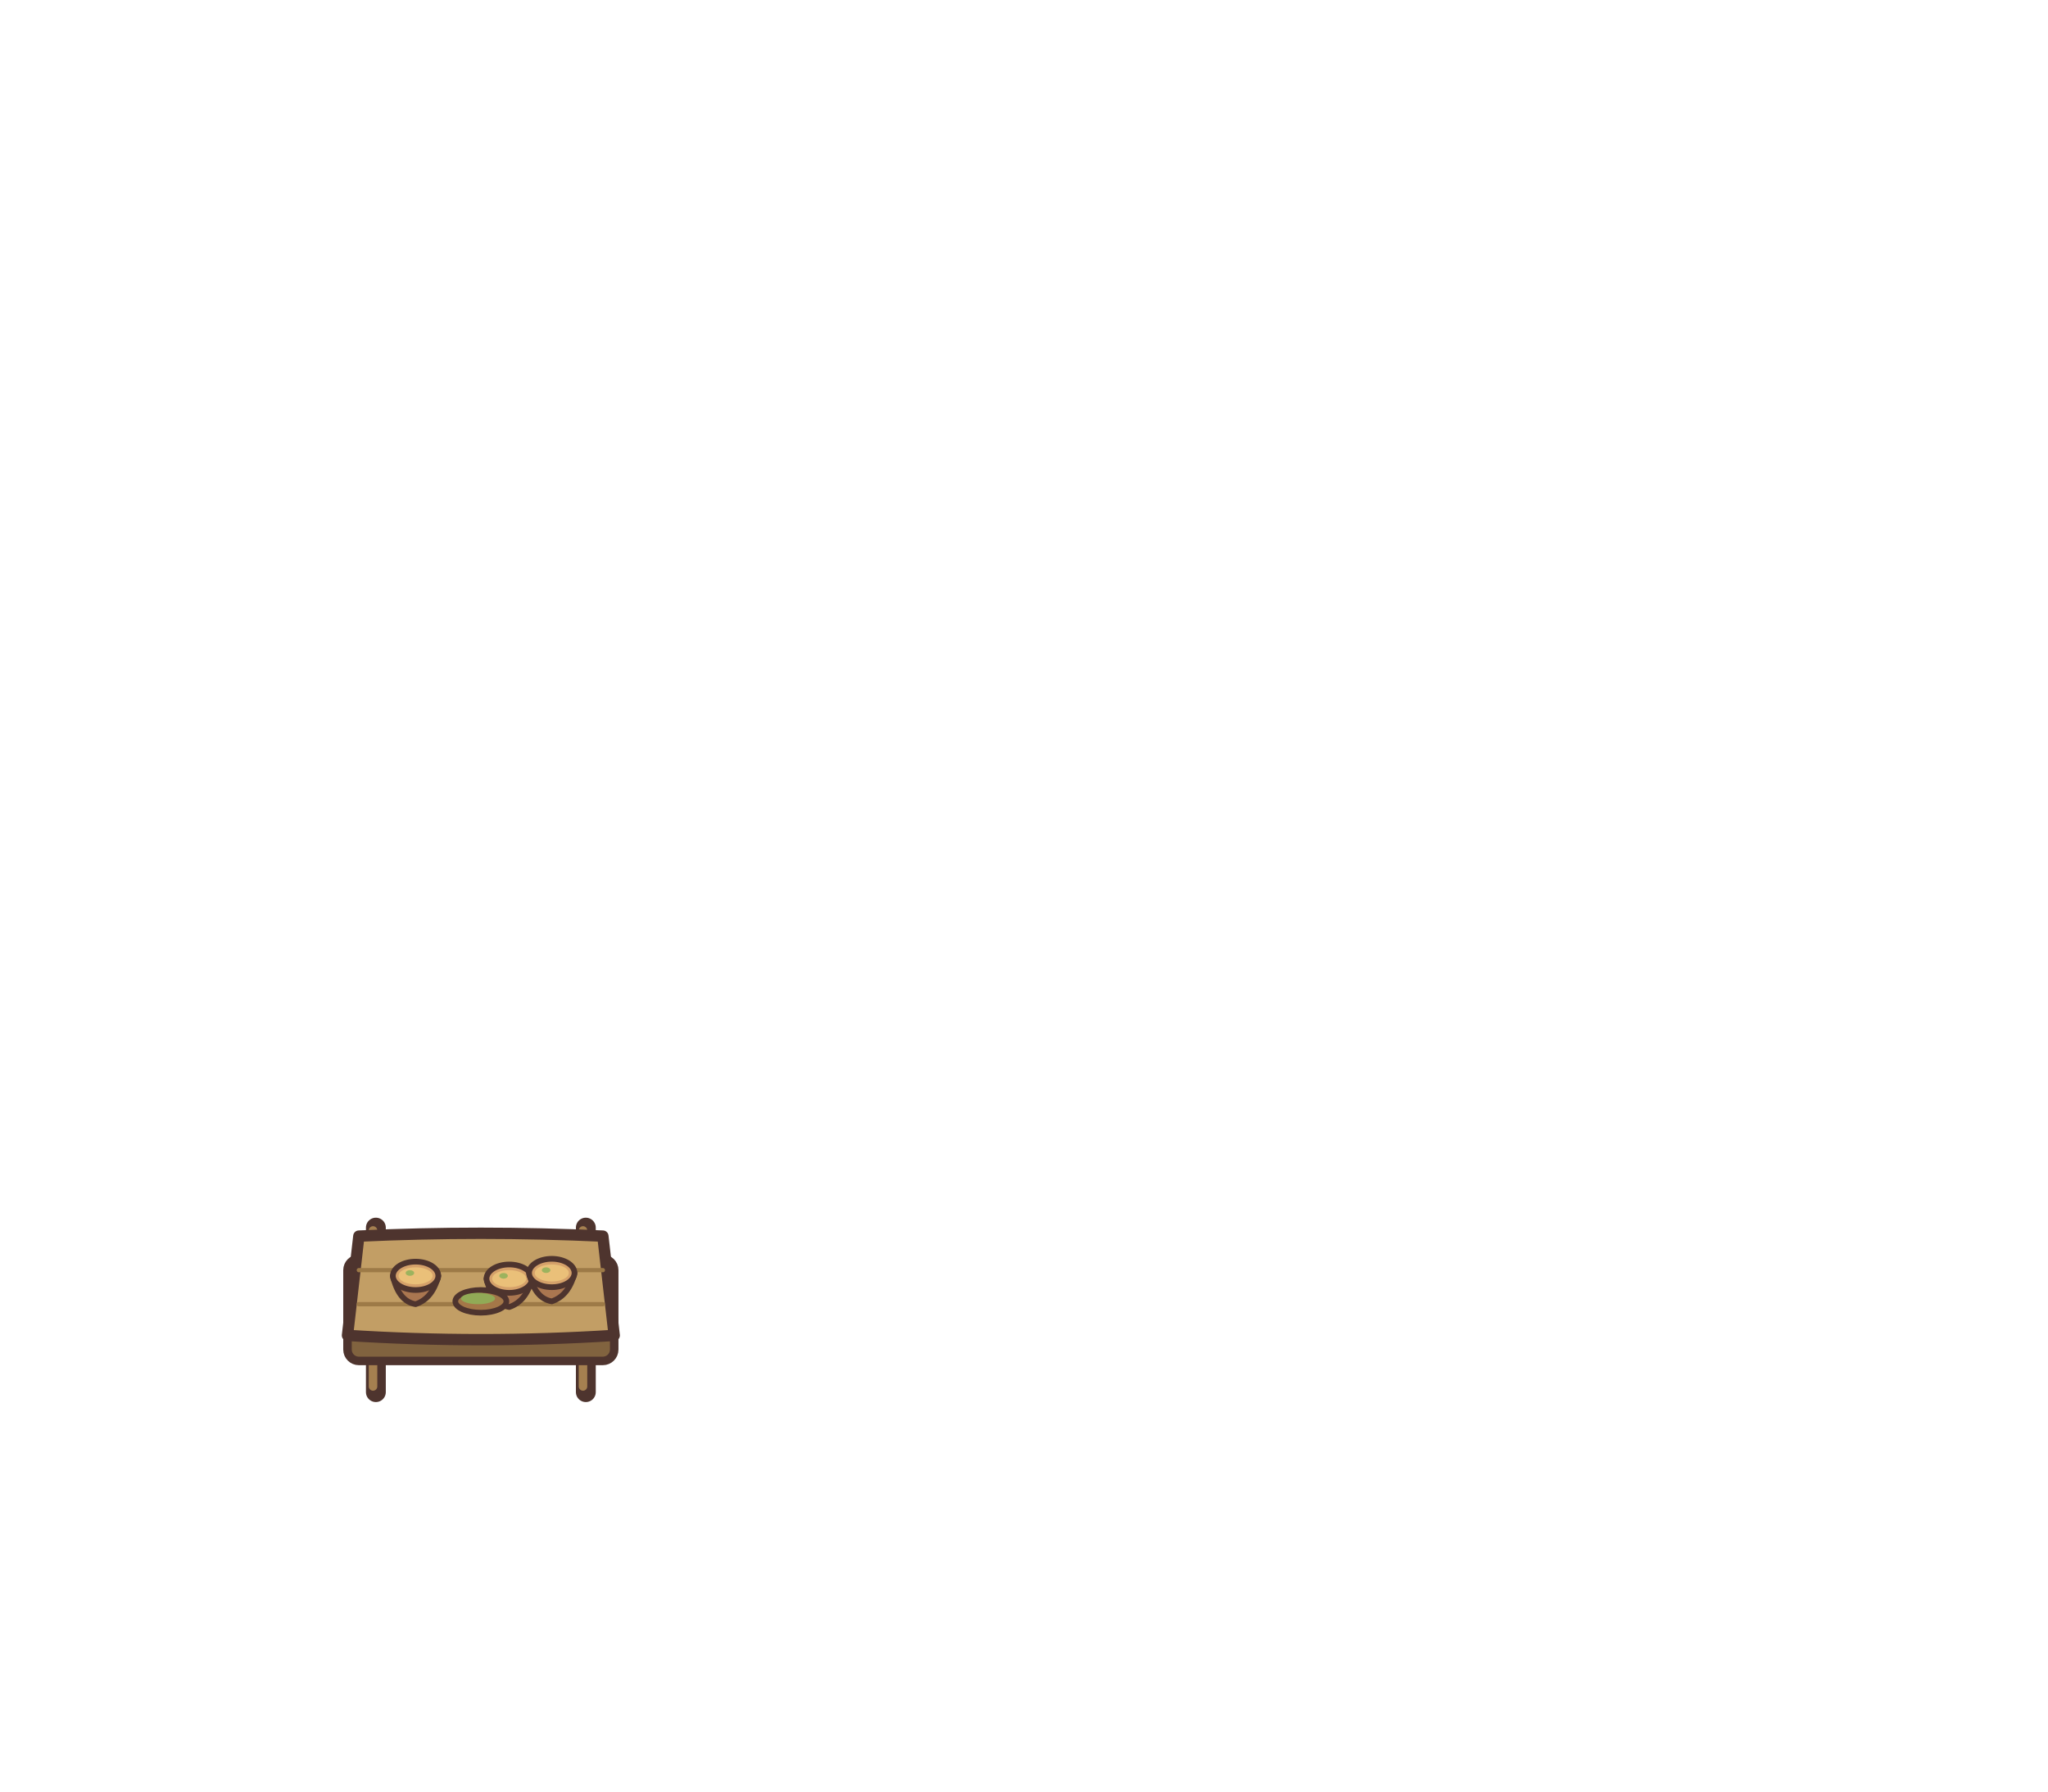
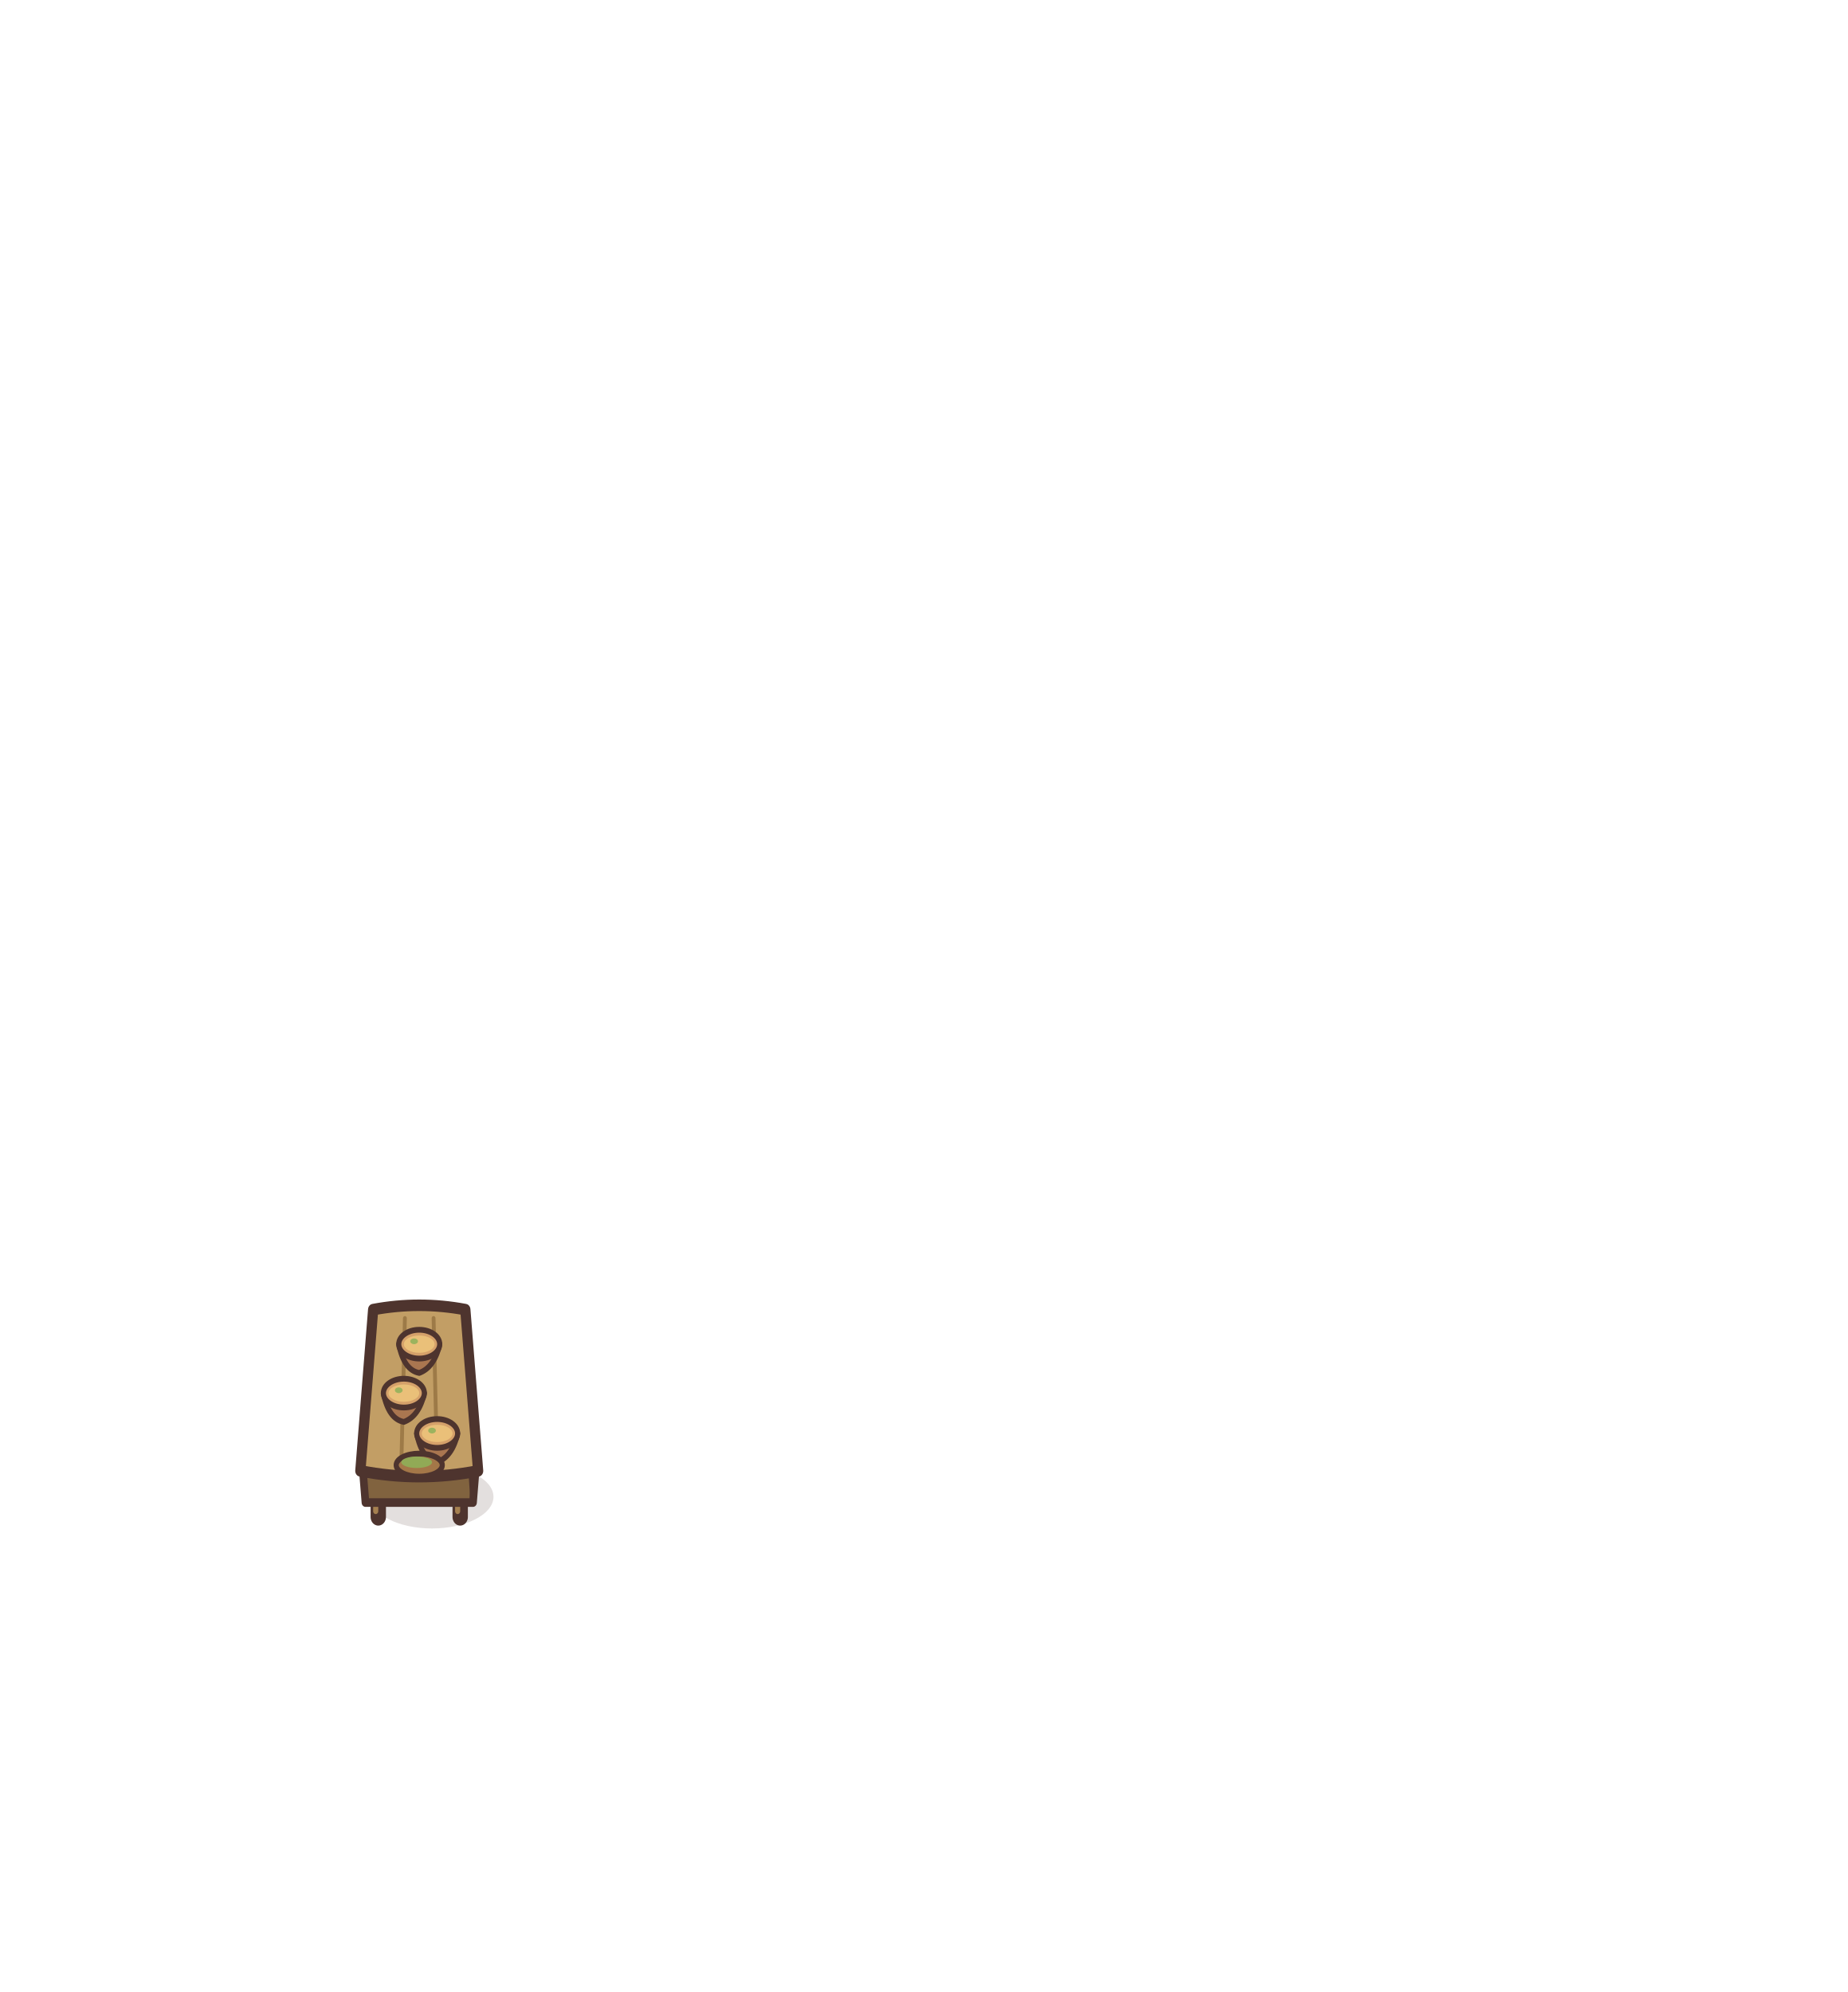
- <svg xmlns="http://www.w3.org/2000/svg" width="384" height="336" viewBox="0 0 384 336">
-   <g transform="translate(192,192) scale(0.76) translate(-192,-192)">
-     <g transform="translate(58,257) scale(0.7)">
-       <path d="M-37 -21 L-37 4" stroke="#4E342E" stroke-width="7" stroke-linecap="round" fill="none" />
-       <path d="M-38 -20 L-38 2" stroke="#A58050" stroke-width="3" stroke-linecap="round" fill="none" />
-       <path d="M-37 12 L-37 37" stroke="#4E342E" stroke-width="7" stroke-linecap="round" fill="none" />
-       <path d="M-38 13 L-38 35" stroke="#A58050" stroke-width="3" stroke-linecap="round" fill="none" />
-       <path d="M37 -21 L37 4" stroke="#4E342E" stroke-width="7" stroke-linecap="round" fill="none" />
-       <path d="M36 -20 L36 2" stroke="#A58050" stroke-width="3" stroke-linecap="round" fill="none" />
-       <path d="M37 12 L37 37" stroke="#4E342E" stroke-width="7" stroke-linecap="round" fill="none" />
-       <path d="M36 13 L36 35" stroke="#A58050" stroke-width="3" stroke-linecap="round" fill="none" />
-       <rect x="-47" y="-10" width="94" height="36" rx="4" fill="#81633F" stroke="#4E342E" stroke-width="3" />
-       <path d="M-43 -18 Q0 -20 43 -18 L47 17 Q0 20 -47 17 Z" fill="#C29E65" stroke="#4E342E" stroke-width="4" stroke-linejoin="round" stroke-linecap="round" />
-       <path d="M-43 -6 L43 -6" stroke="#9D7A47" stroke-width="1.5" stroke-linecap="round" fill="none" />
-       <path d="M-43 6 L43 6" stroke="#9D7A47" stroke-width="1.5" stroke-linecap="round" fill="none" />
-       <path d="M2 -3 Q4 6 10 7 Q16 5 18 -3 Z" fill="#AA7650" stroke="#4E342E" stroke-width="2" stroke-linejoin="round" stroke-linecap="round" />
-       <ellipse cx="10" cy="-3" rx="8" ry="5" fill="#D5A16A" stroke="#4E342E" stroke-width="2" />
-       <ellipse cx="10" cy="-3" rx="6" ry="3" fill="#EAC079" />
-       <ellipse cx="8" cy="-4" rx="1.5" ry="1" fill="#9CB35E" />
-       <path d="M-31 -4 Q-29 5 -23 6 Q-17 4 -15 -4 Z" fill="#AA7650" stroke="#4E342E" stroke-width="2" stroke-linejoin="round" stroke-linecap="round" />
-       <ellipse cx="-23" cy="-4" rx="8" ry="5" fill="#D5A16A" stroke="#4E342E" stroke-width="2" />
-       <ellipse cx="-23" cy="-4" rx="6" ry="3" fill="#EAC079" />
-       <ellipse cx="-25" cy="-5" rx="1.5" ry="1" fill="#9CB35E" />
-       <path d="M17 -5 Q19 4 25 5 Q31 3 33 -5 Z" fill="#AA7650" stroke="#4E342E" stroke-width="2" stroke-linejoin="round" stroke-linecap="round" />
-       <ellipse cx="25" cy="-5" rx="8" ry="5" fill="#D5A16A" stroke="#4E342E" stroke-width="2" />
-       <ellipse cx="25" cy="-5" rx="6" ry="3" fill="#EAC079" />
-       <ellipse cx="23" cy="-6" rx="1.5" ry="1" fill="#9CB35E" />
-       <ellipse cx="0" cy="5" rx="9" ry="4" fill="#A47748" stroke="#4E342E" stroke-width="2" />
-       <ellipse cx="-1" cy="4" rx="6" ry="2" fill="#91AA56" />
+ <svg xmlns="http://www.w3.org/2000/svg" width="512" height="552" viewBox="0 0 512 552">
+   <g transform="translate(0,48)">
+     <g transform="scale(1.333333,1.5)">
+       <g transform="translate(192,192) scale(0.76) translate(-192,-192)">
+         <g transform="translate(54,238) scale(0.7)">
+           <ellipse cx="5" cy="33" rx="24" ry="11" fill="#4E342E" opacity="0.16" />
+           <path d="M-16 -19 L-16 -4" stroke="#4E342E" stroke-width="6" stroke-linecap="round" fill="none" />
+           <path d="M-17 -18 L-17 -6" stroke="#A58050" stroke-width="2" stroke-linecap="round" fill="none" />
+           <path d="M-16 25 L-16 40" stroke="#4E342E" stroke-width="6" stroke-linecap="round" fill="none" />
+           <path d="M-17 26 L-17 38" stroke="#A58050" stroke-width="2" stroke-linecap="round" fill="none" />
+           <path d="M16 -19 L16 -4" stroke="#4E342E" stroke-width="6" stroke-linecap="round" fill="none" />
+           <path d="M15 -18 L15 -6" stroke="#A58050" stroke-width="2" stroke-linecap="round" fill="none" />
+           <path d="M16 25 L16 40" stroke="#4E342E" stroke-width="6" stroke-linecap="round" fill="none" />
+           <path d="M15 26 L15 38" stroke="#A58050" stroke-width="2" stroke-linecap="round" fill="none" />
+           <path d="M-22 24 L22 24 L21 35 L-21 35 Z" fill="#81633F" stroke="#4E342E" stroke-width="3" stroke-linejoin="round" stroke-linecap="round" />
+           <path d="M17 -31 L22 24 L21 35 L17 -20 Z" fill="#987649" stroke="#4E342E" stroke-width="2" stroke-linejoin="round" stroke-linecap="round" />
+           <path d="M-18 -32 Q0 -35 18 -32 L23 24 Q0 28 -23 24 Z" fill="#C29E65" stroke="#4E342E" stroke-width="4" stroke-linejoin="round" stroke-linecap="round" />
+           <path d="M-5.6 -29 L-7 22" stroke="#9D7A47" stroke-width="1.5" stroke-linecap="round" fill="none" />
+           <path d="M5.6 -29 L7 22" stroke="#9D7A47" stroke-width="1.5" stroke-linecap="round" fill="none" />
+           <path d="M-8 -20 Q-6 -11 0 -10 Q6 -12 8 -20 Z" fill="#AA7650" stroke="#4E342E" stroke-width="2" stroke-linejoin="round" stroke-linecap="round" />
+           <ellipse cx="0" cy="-20" rx="8" ry="5" fill="#D5A16A" stroke="#4E342E" stroke-width="2" />
+           <ellipse cx="0" cy="-20" rx="6" ry="3" fill="#EAC079" />
+           <ellipse cx="-2" cy="-21" rx="1.5" ry="1" fill="#9CB35E" />
+           <path d="M-14 -3 Q-12 6 -6 7 Q0 5 2 -3 Z" fill="#AA7650" stroke="#4E342E" stroke-width="2" stroke-linejoin="round" stroke-linecap="round" />
+           <ellipse cx="-6" cy="-3" rx="8" ry="5" fill="#D5A16A" stroke="#4E342E" stroke-width="2" />
+           <ellipse cx="-6" cy="-3" rx="6" ry="3" fill="#EAC079" />
+           <ellipse cx="-8" cy="-4" rx="1.5" ry="1" fill="#9CB35E" />
+           <path d="M-1 11 Q1 20 7 21 Q13 19 15 11 Z" fill="#AA7650" stroke="#4E342E" stroke-width="2" stroke-linejoin="round" stroke-linecap="round" />
+           <ellipse cx="7" cy="11" rx="8" ry="5" fill="#D5A16A" stroke="#4E342E" stroke-width="2" />
+           <ellipse cx="7" cy="11" rx="6" ry="3" fill="#EAC079" />
+           <ellipse cx="5" cy="10" rx="1.5" ry="1" fill="#9CB35E" />
+           <ellipse cx="0" cy="22" rx="9" ry="4" fill="#A47748" stroke="#4E342E" stroke-width="2" />
+           <ellipse cx="-1" cy="21" rx="6" ry="2" fill="#91AA56" />
+         </g>
+       </g>
    </g>
  </g>
</svg>
